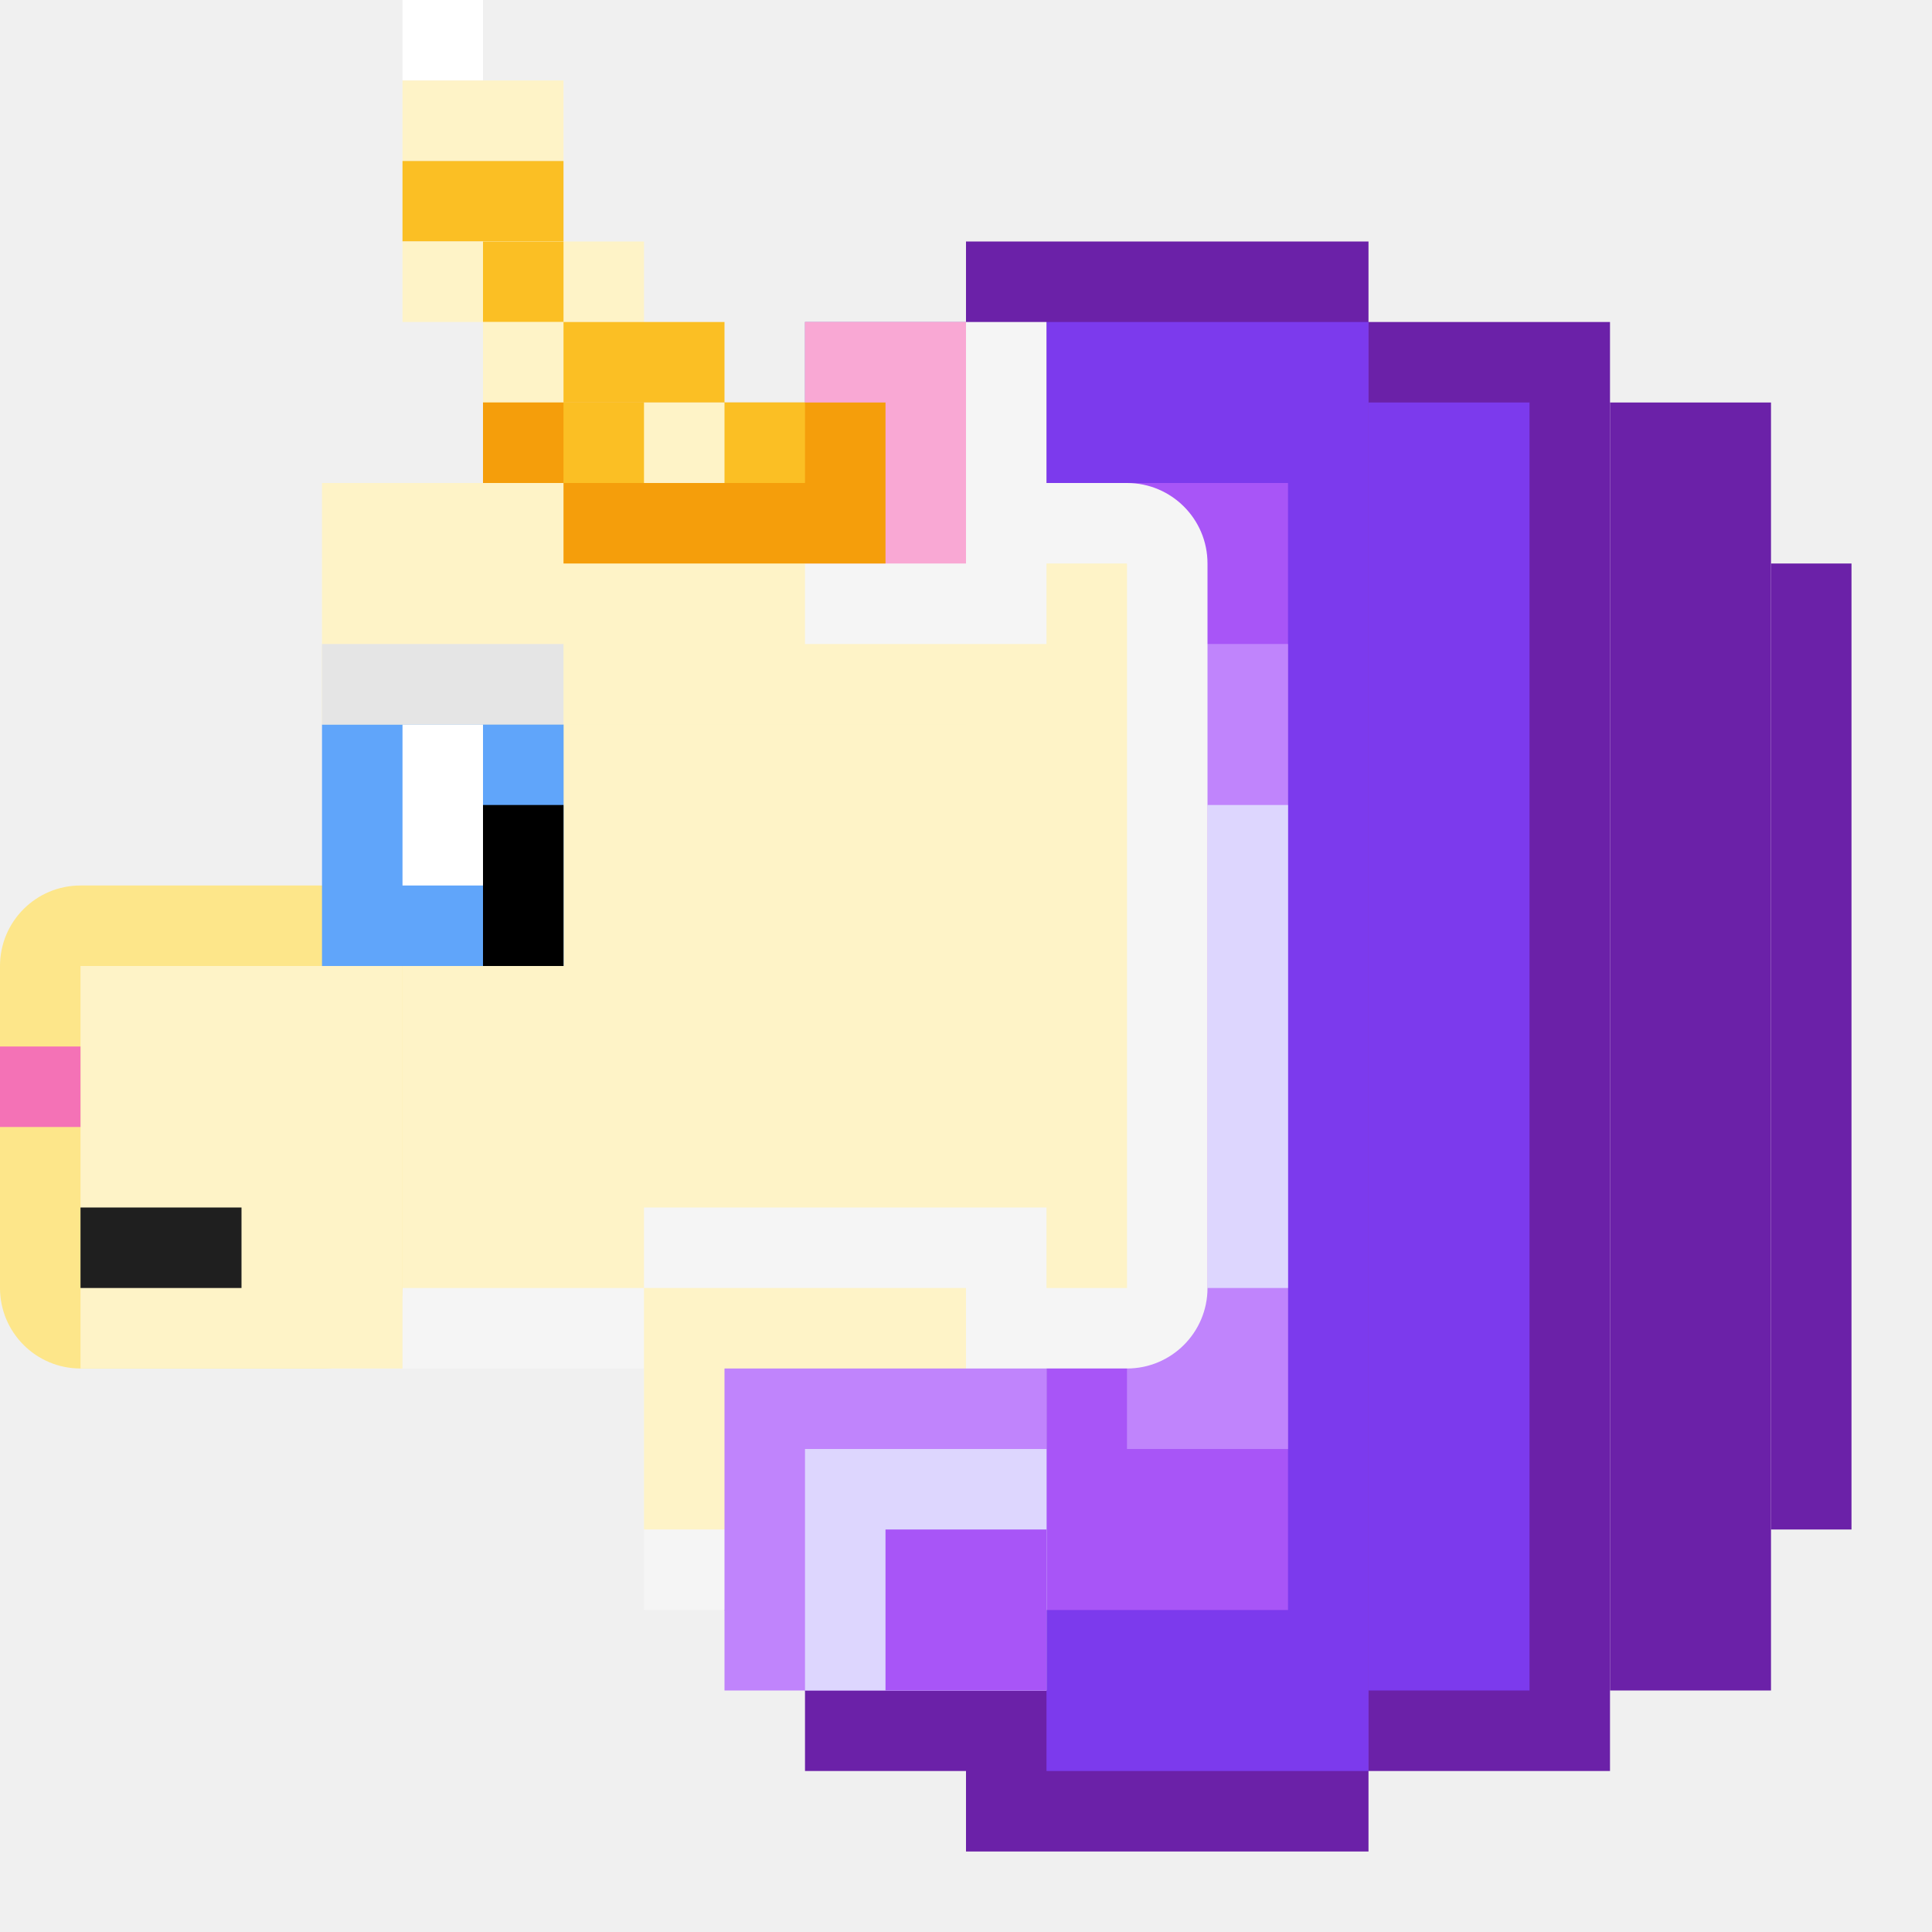
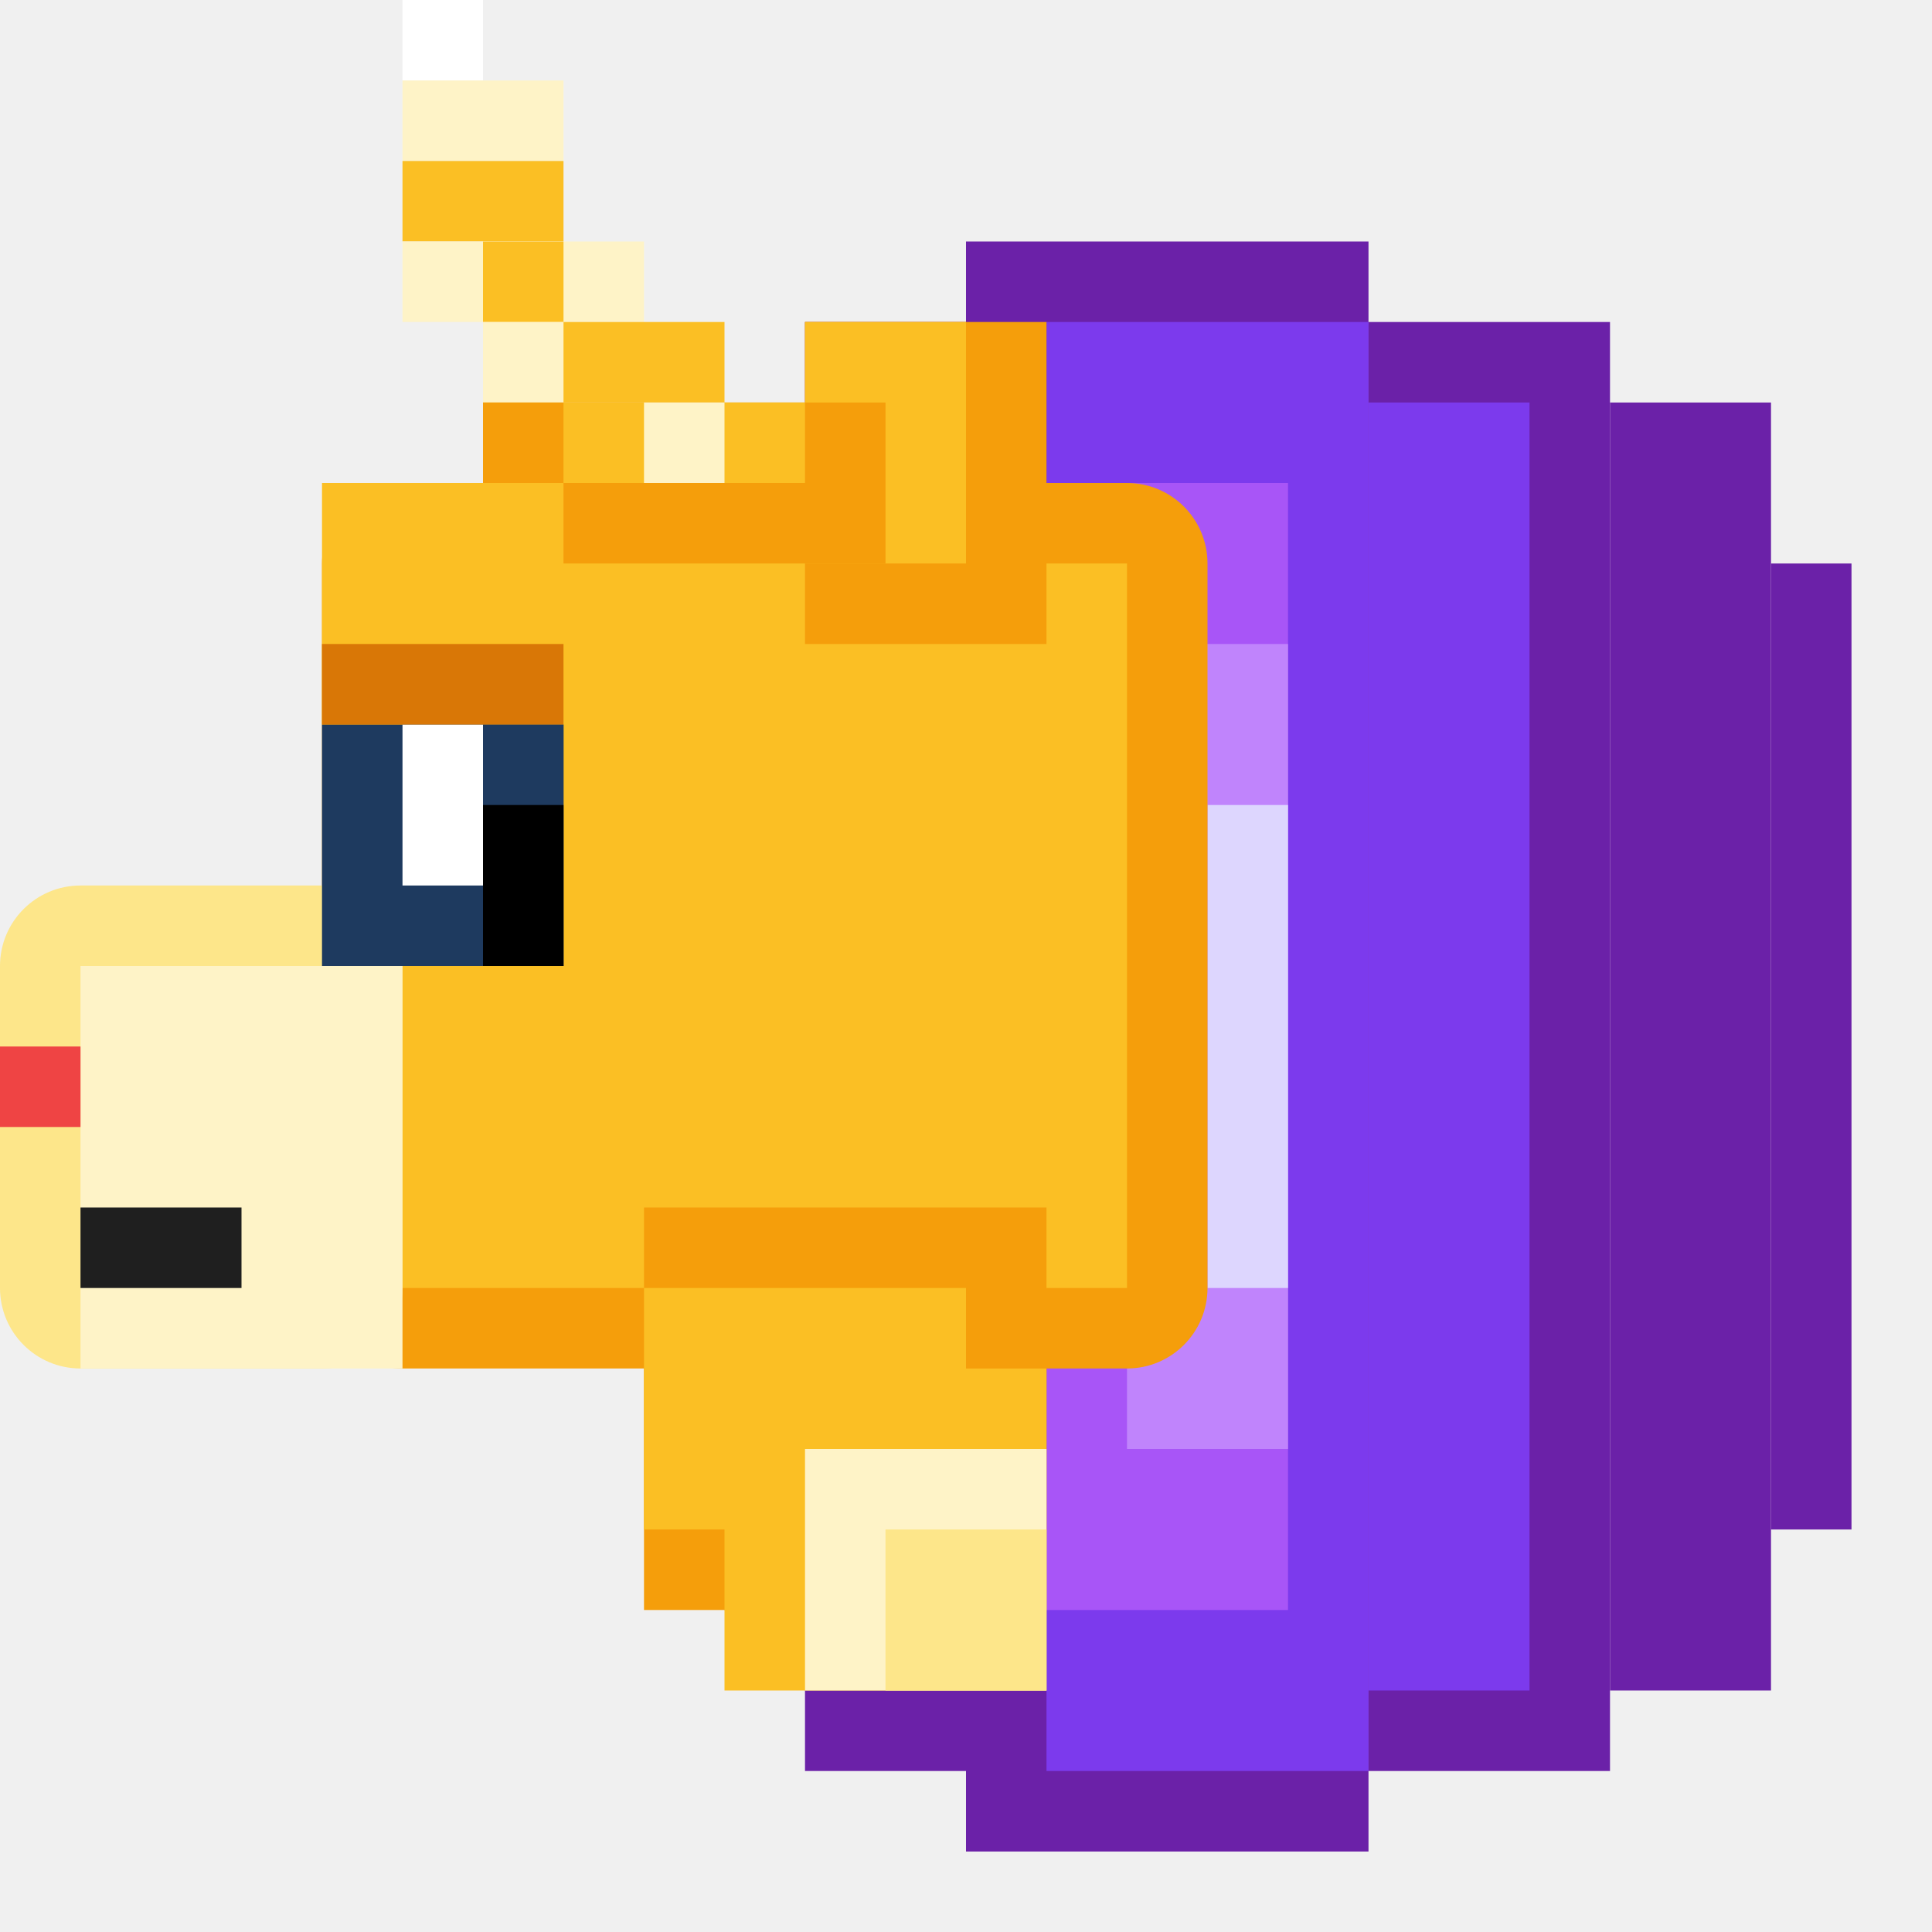
<svg xmlns="http://www.w3.org/2000/svg" viewBox="0 0 24 24" width="512" height="512">
  <rect x="12" y="3" width="5" height="20" fill="#6b21a8" />
  <rect x="10" y="4" width="2" height="18" fill="#6b21a8" />
  <rect x="17" y="4" width="3" height="18" fill="#6b21a8" />
  <rect x="20" y="5" width="2" height="16" fill="#6b21a8" />
  <rect x="22" y="7" width="1" height="12" fill="#6b21a8" />
  <rect x="9" y="6" width="1" height="14" fill="#6b21a8" />
  <rect x="13" y="4" width="4" height="18" fill="#7c3aed" />
  <rect x="11" y="6" width="2" height="14" fill="#7c3aed" />
  <rect x="17" y="5" width="2" height="16" fill="#7c3aed" />
  <rect x="13" y="6" width="3" height="14" fill="#a855f7" />
  <rect x="14" y="8" width="2" height="10" fill="#c084fc" />
  <rect x="15" y="10" width="1" height="6" fill="#ddd6fe" />
-   <rect x="4" y="6" width="11" height="11" rx="1" fill="#f5f5f5" />
-   <rect x="5" y="7" width="9" height="9" fill="#fef3c7" />
-   <rect x="4" y="6" width="8" height="3" fill="#fef3c7" />
+   <rect x="4" y="6" width="11" height="11" rx="1" fill="#f59e0b" />
+   <rect x="5" y="7" width="9" height="9" fill="#fbbf24" />
+   <rect x="4" y="6" width="8" height="3" fill="#fbbf24" />
  <rect x="0" y="11" width="5" height="6" rx="1" fill="#fde68a" />
  <rect x="1" y="12" width="4" height="5" fill="#fef3c7" />
-   <rect x="0" y="13" width="1" height="1" fill="#f472b6" />
+   <rect x="0" y="13" width="1" height="1" fill="#ef4444" />
  <rect x="1" y="15" width="2" height="1" fill="#1f1f1f" />
-   <rect x="4" y="9" width="3" height="3" fill="#60a5fa" />
-   <rect x="5" y="9" width="2" height="3" fill="#60a5fa" />
+   <rect x="4" y="9" width="3" height="3" fill="#1e3a5f" />
+   <rect x="5" y="9" width="2" height="3" fill="#1e3a5f" />
  <rect x="5" y="9" width="1" height="2" fill="#fff" />
  <rect x="6" y="10" width="1" height="2" fill="#000" />
-   <rect x="4" y="8" width="3" height="1" fill="#e5e5e5" />
-   <rect x="10" y="4" width="3" height="4" fill="#f5f5f5" />
-   <rect x="10" y="4" width="2" height="3" fill="#f9a8d4" />
+   <rect x="4" y="8" width="3" height="1" fill="#d97706" />
+   <rect x="10" y="4" width="3" height="4" fill="#f59e0b" />
+   <rect x="10" y="4" width="2" height="3" fill="#fbbf24" />
  <rect x="5" y="0" width="1" height="1" fill="#fff" />
  <rect x="5" y="1" width="2" height="1" fill="#fef3c7" />
  <rect x="5" y="2" width="2" height="1" fill="#fbbf24" />
  <rect x="5" y="3" width="3" height="1" fill="#fef3c7" />
  <rect x="6" y="3" width="1" height="1" fill="#fbbf24" />
  <rect x="6" y="4" width="3" height="1" fill="#fbbf24" />
  <rect x="6" y="4" width="1" height="1" fill="#fef3c7" />
  <rect x="6" y="5" width="5" height="1" fill="#f59e0b" />
  <rect x="7" y="5" width="3" height="1" fill="#fbbf24" />
  <rect x="8" y="5" width="1" height="1" fill="#fef3c7" />
  <rect x="7" y="6" width="4" height="1" fill="#f59e0b" />
-   <rect x="8" y="15" width="5" height="5" fill="#f5f5f5" />
-   <rect x="8" y="16" width="4" height="3" fill="#fef3c7" />
-   <rect x="9" y="17" width="4" height="4" fill="#c084fc" />
-   <rect x="10" y="18" width="3" height="3" fill="#ddd6fe" />
-   <rect x="11" y="19" width="2" height="2" fill="#a855f7" />
+   <rect x="8" y="15" width="5" height="5" fill="#f59e0b" />
+   <rect x="8" y="16" width="4" height="3" fill="#fbbf24" />
+   <rect x="9" y="17" width="4" height="4" fill="#fbbf24" />
+   <rect x="10" y="18" width="3" height="3" fill="#fef3c7" />
+   <rect x="11" y="19" width="2" height="2" fill="#fde68a" />
</svg>
